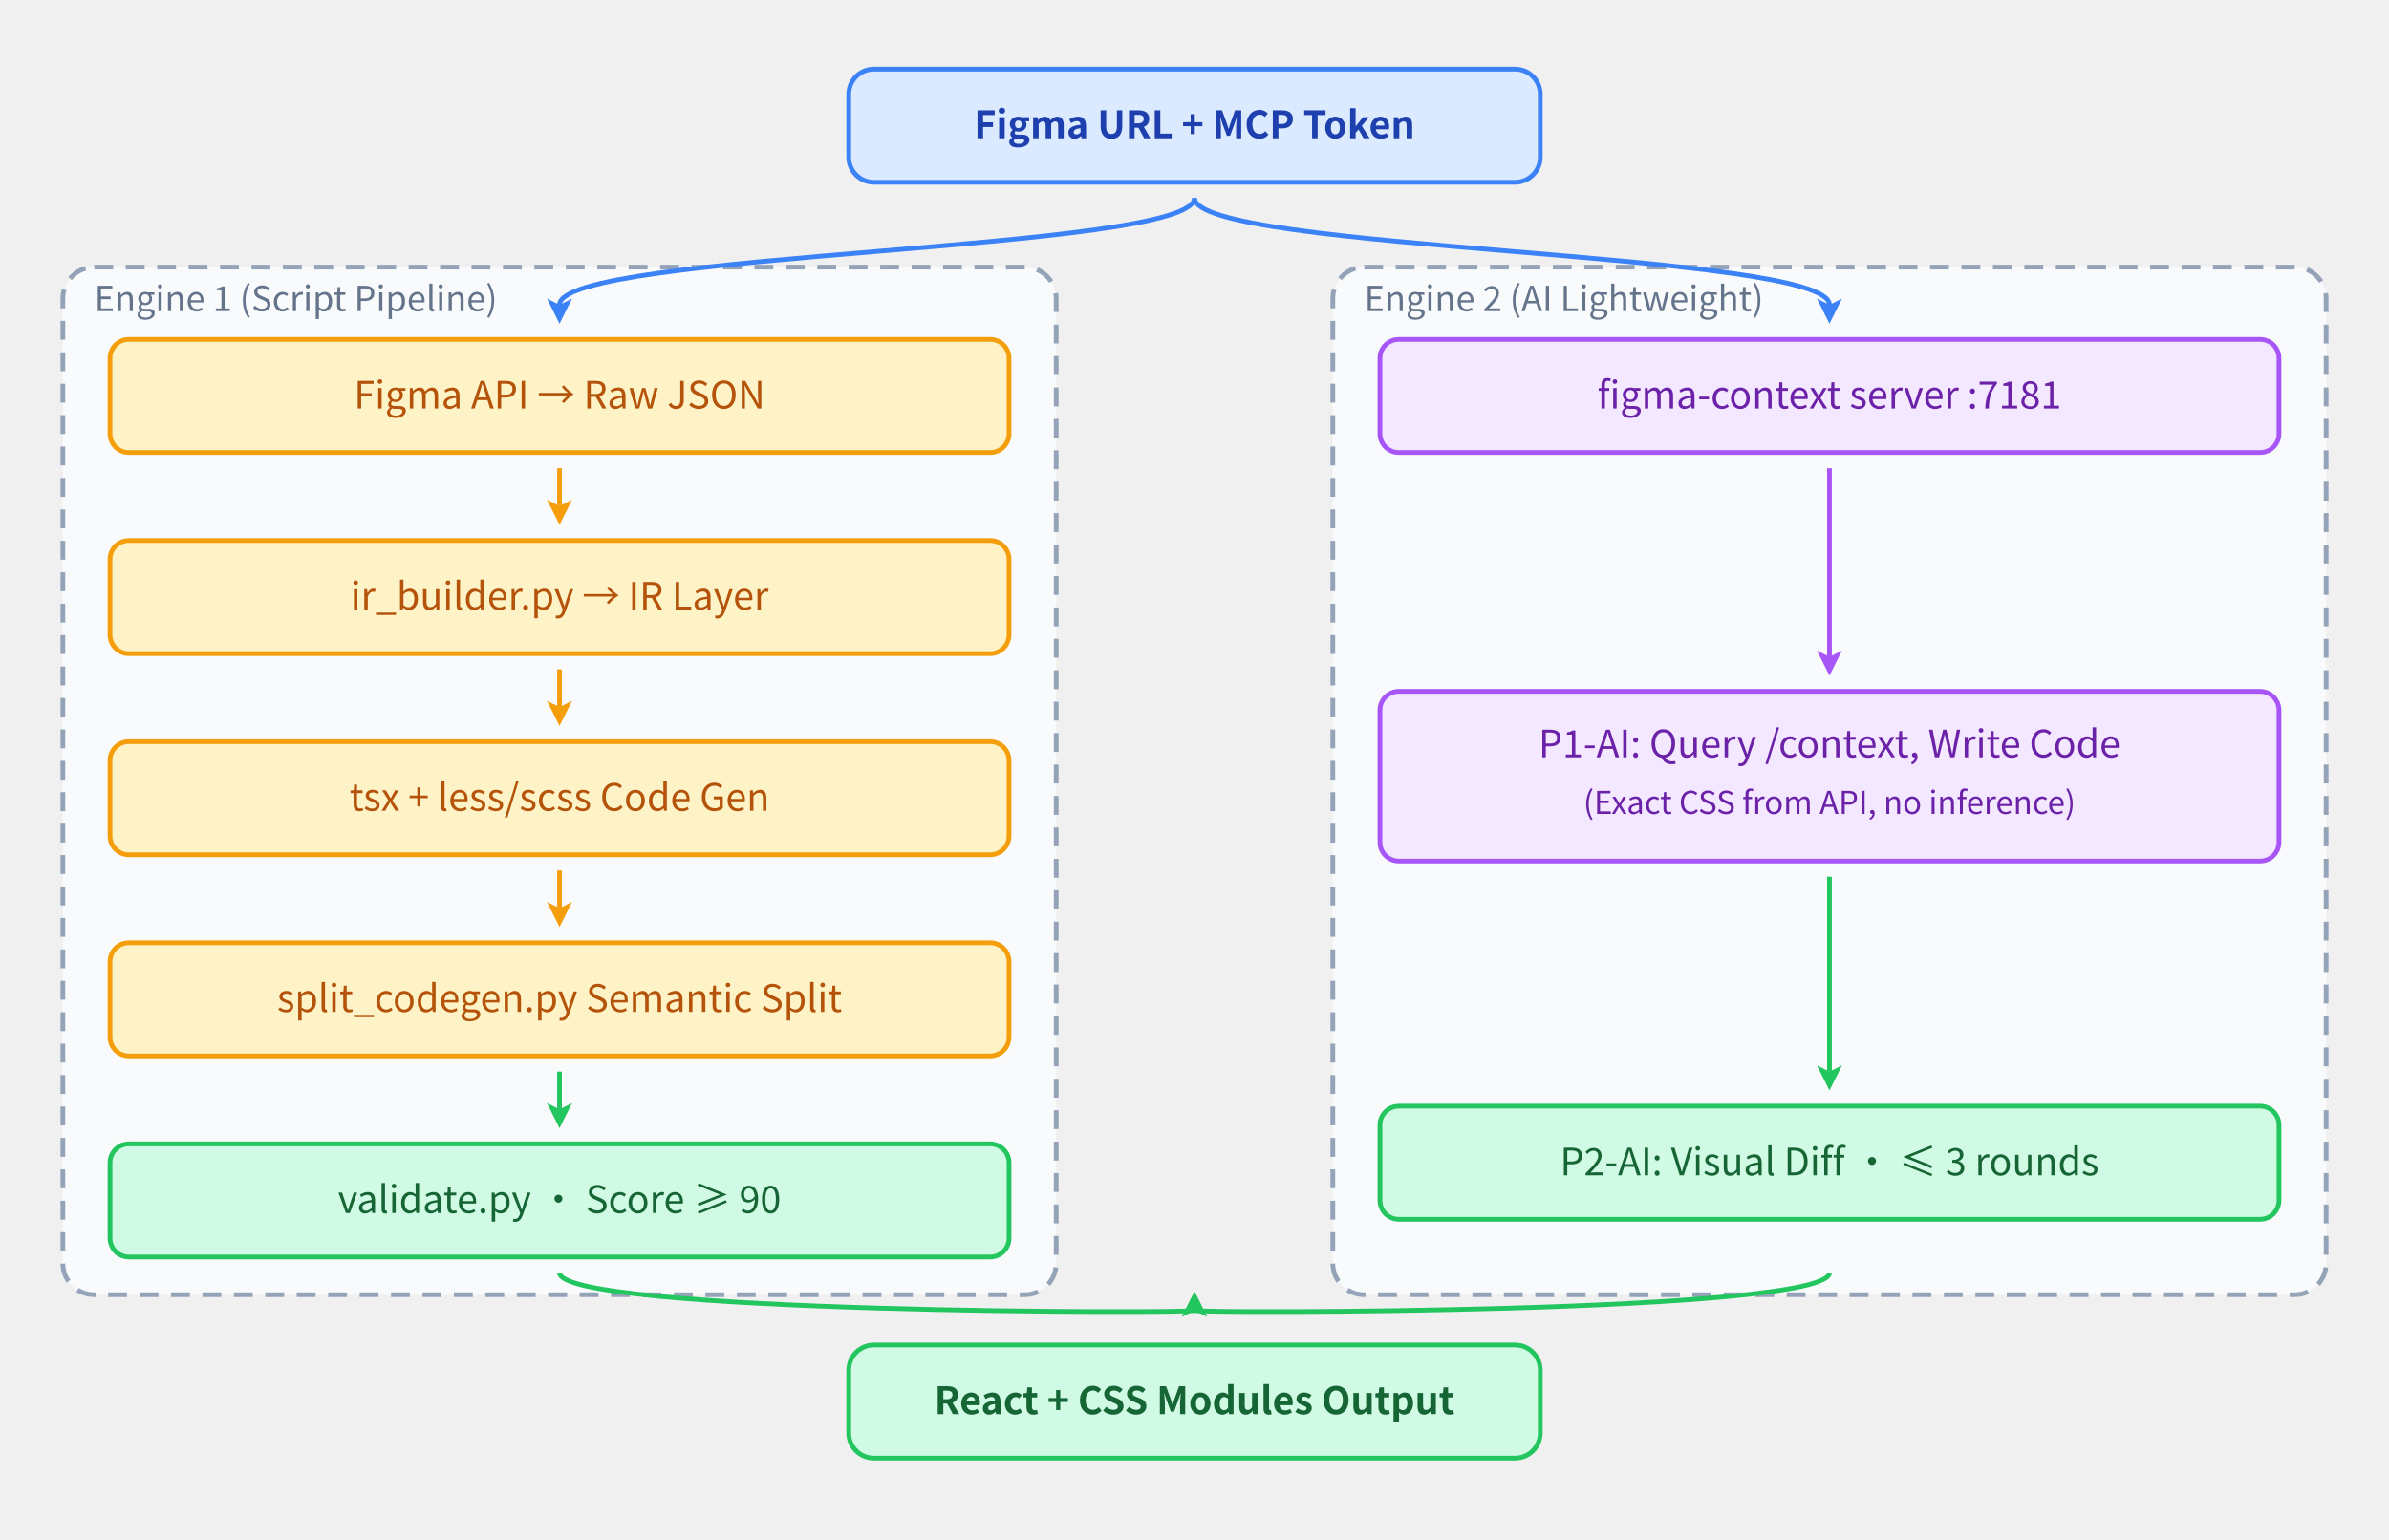
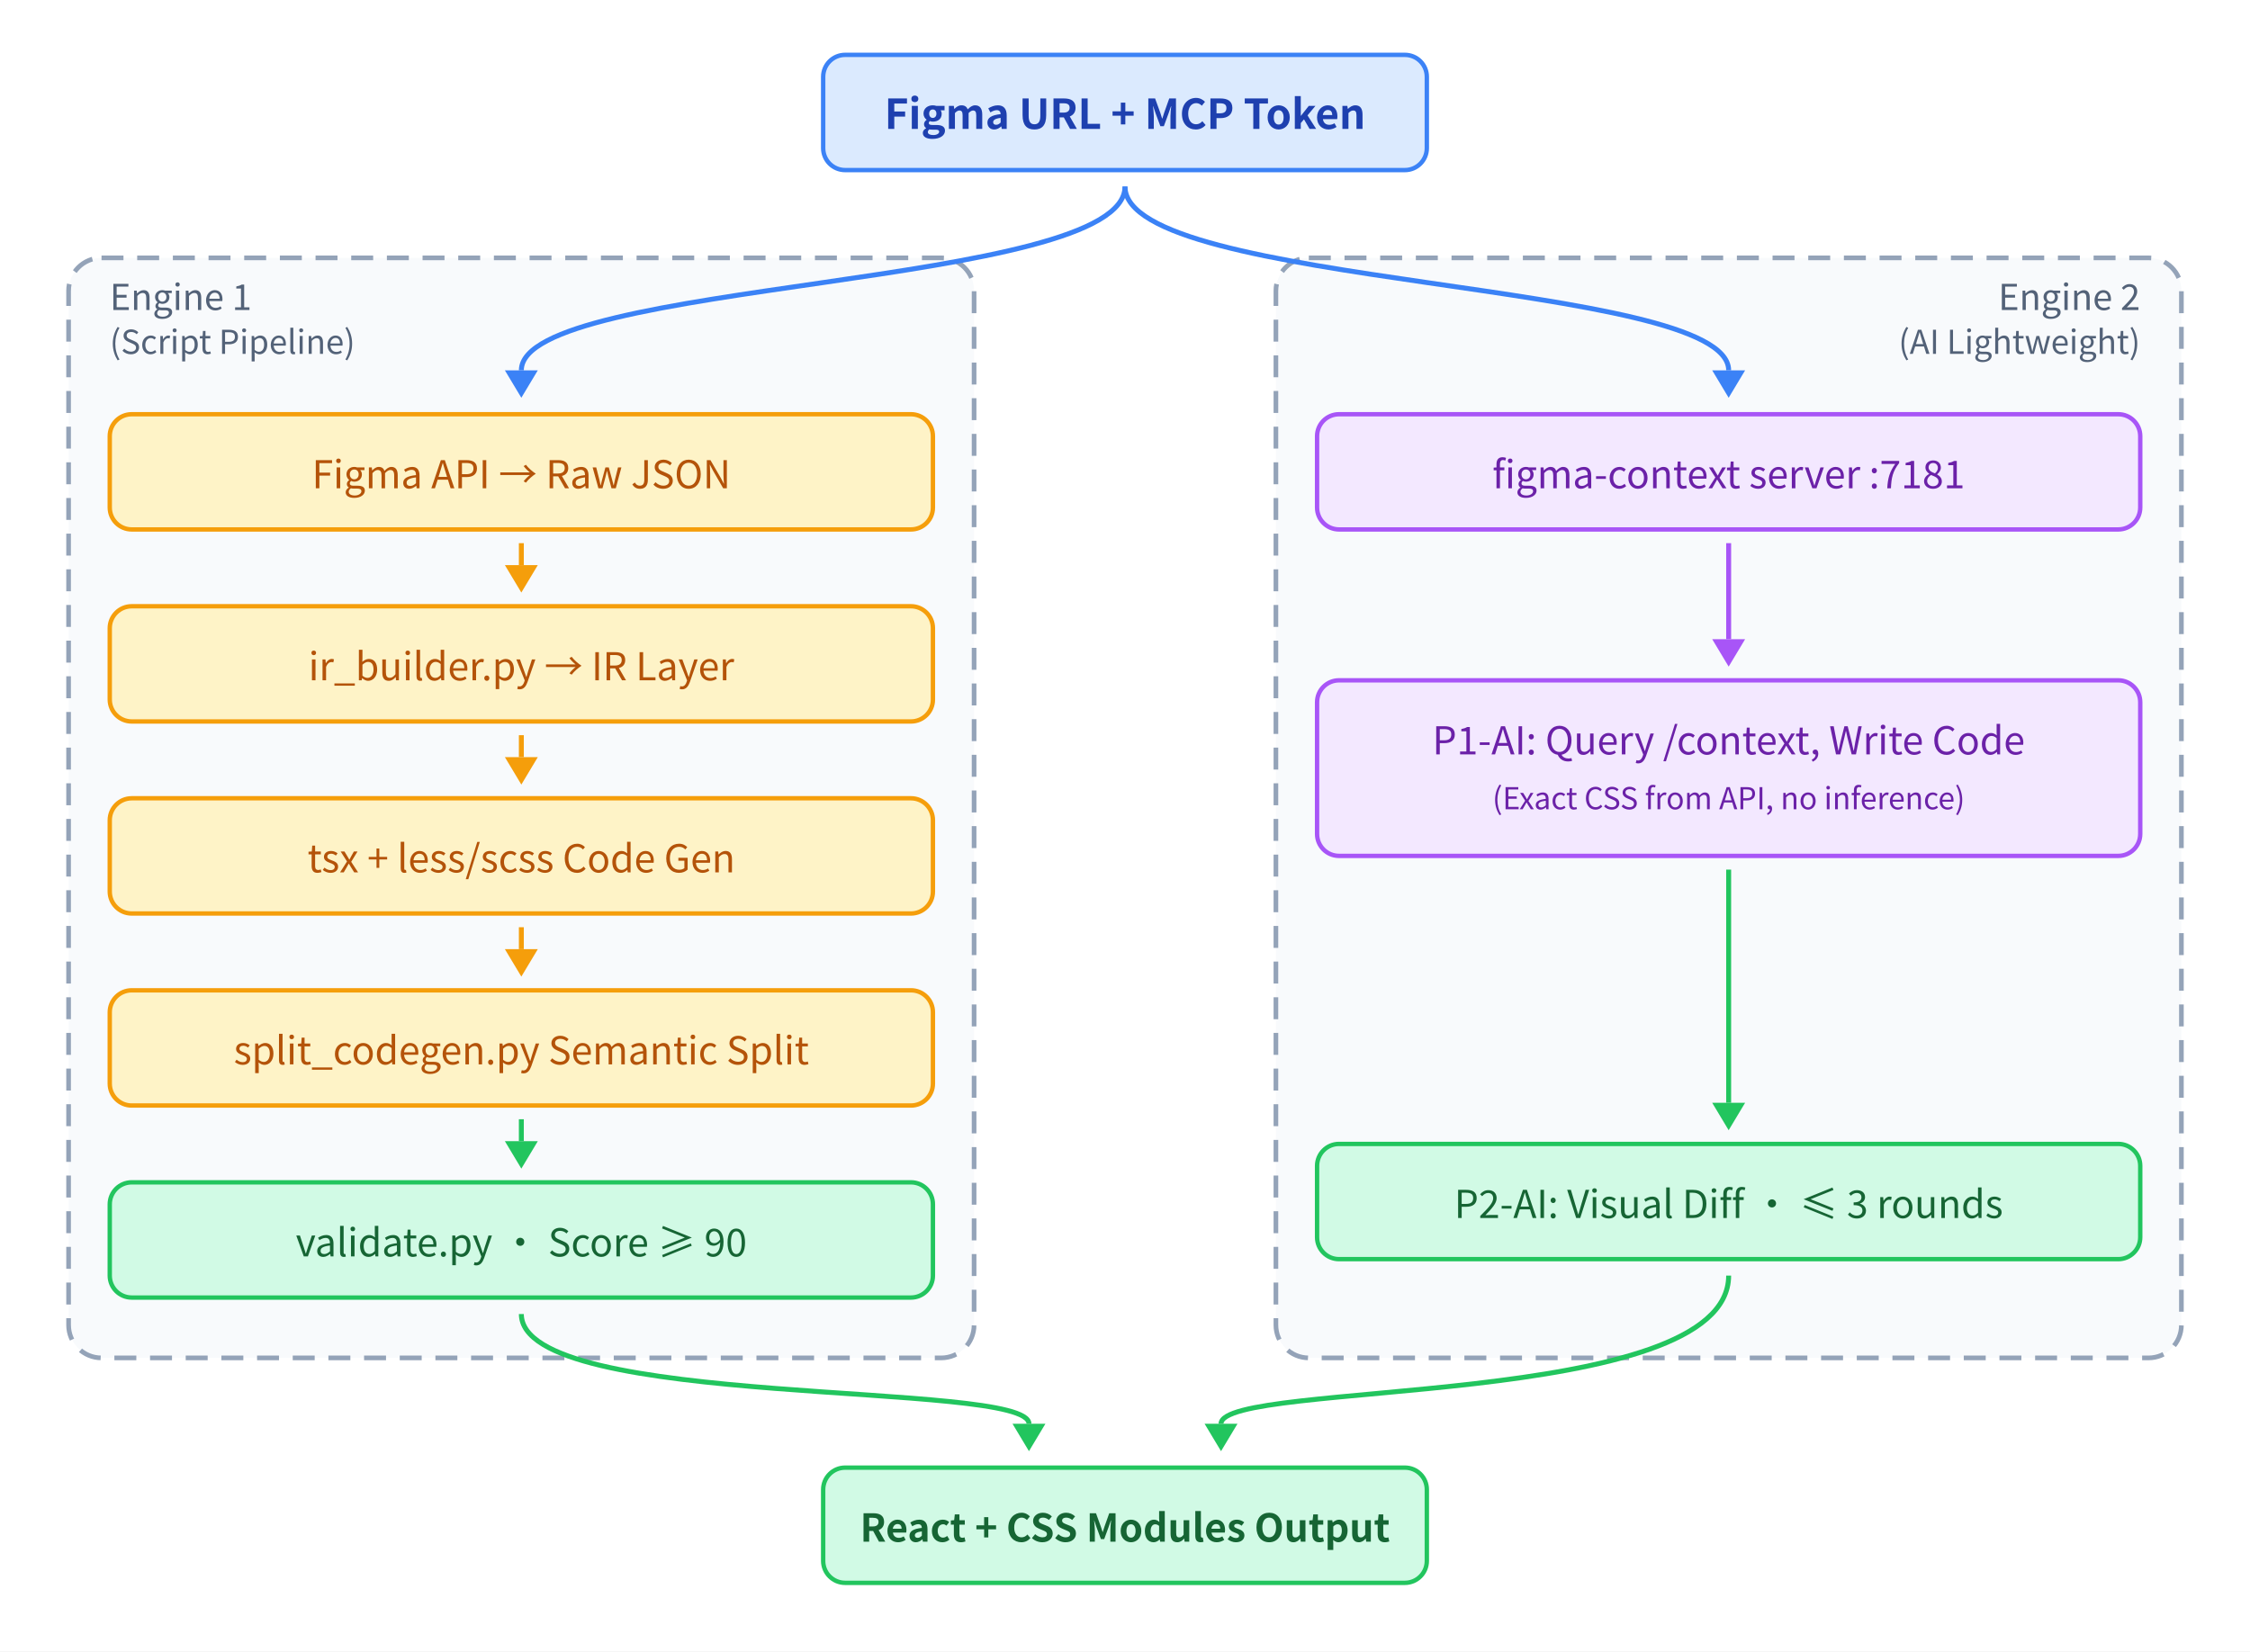
- <svg xmlns="http://www.w3.org/2000/svg" viewBox="0 0 760 490" width="760">
-   <defs>
-     <style>
-     text { font-family: 'PingFang SC', 'Microsoft YaHei', 'Noto Sans CJK SC', system-ui, sans-serif; }
-   </style>
-     <marker id="arrow" markerWidth="8" markerHeight="8" refX="2" refY="4" orient="auto" markerUnits="userSpaceOnUse">
-       <path d="M0,0 L8,4 L0,8 L2,4 z" fill="#64748b" />
-     </marker>
-     <marker id="arrow-blue" markerWidth="8" markerHeight="8" refX="2" refY="4" orient="auto" markerUnits="userSpaceOnUse">
-       <path d="M0,0 L8,4 L0,8 L2,4 z" fill="#3b82f6" />
-     </marker>
-     <marker id="arrow-orange" markerWidth="8" markerHeight="8" refX="2" refY="4" orient="auto" markerUnits="userSpaceOnUse">
-       <path d="M0,0 L8,4 L0,8 L2,4 z" fill="#f59e0b" />
-     </marker>
-     <marker id="arrow-purple" markerWidth="8" markerHeight="8" refX="2" refY="4" orient="auto" markerUnits="userSpaceOnUse">
-       <path d="M0,0 L8,4 L0,8 L2,4 z" fill="#a855f7" />
-     </marker>
-     <marker id="arrow-green" markerWidth="8" markerHeight="8" refX="2" refY="4" orient="auto" markerUnits="userSpaceOnUse">
-       <path d="M0,0 L8,4 L0,8 L2,4 z" fill="#22c55e" />
-     </marker>
-   </defs>
-   <rect x="20" y="85" width="316" height="327" rx="10" stroke="#94a3b8" stroke-dasharray="6,4" stroke-width="1.5" fill="#f8fafc" />
-   <text x="30" y="99" font-size="11" fill="#64748b">Engine 1 (Script Pipeline)</text>
-   <rect x="424" y="85" width="316" height="327" rx="10" stroke="#94a3b8" stroke-dasharray="6,4" stroke-width="1.5" fill="#f8fafc" />
-   <text x="434" y="99" font-size="11" fill="#64748b">Engine 2 (AI Lightweight)</text>
-   <path d="M380,63 C 380,80 178,80 178,97" fill="none" stroke="#3b82f6" stroke-width="1.5" marker-end="url(#arrow-blue)" />
-   <path d="M380,63 C 380,80 582,80 582,97" fill="none" stroke="#3b82f6" stroke-width="1.5" marker-end="url(#arrow-blue)" />
-   <path d="M178,149 L 178,161" fill="none" stroke="#f59e0b" stroke-width="1.5" marker-end="url(#arrow-orange)" />
-   <path d="M178,213 L 178,225" fill="none" stroke="#f59e0b" stroke-width="1.5" marker-end="url(#arrow-orange)" />
-   <path d="M178,277 L 178,289" fill="none" stroke="#f59e0b" stroke-width="1.5" marker-end="url(#arrow-orange)" />
-   <path d="M178,341 L 178,353" fill="none" stroke="#22c55e" stroke-width="1.5" marker-end="url(#arrow-green)" />
-   <path d="M582,149 L 582,209" fill="none" stroke="#a855f7" stroke-width="1.5" marker-end="url(#arrow-purple)" />
-   <path d="M582,279 L 582,341" fill="none" stroke="#22c55e" stroke-width="1.5" marker-end="url(#arrow-green)" />
-   <path d="M178,405 C 178,418 380,418 380,417" fill="none" stroke="#22c55e" stroke-width="1.5" marker-end="url(#arrow-green)" />
-   <path d="M582,405 C 582,418 380,418 380,417" fill="none" stroke="#22c55e" stroke-width="1.5" marker-end="url(#arrow-green)" />
-   <rect x="270" y="22" width="220" height="36" rx="8" stroke="#3b82f6" stroke-width="1.5" fill="#dbeafe" />
-   <rect x="35" y="108" width="286" height="36" rx="6" stroke="#f59e0b" stroke-width="1.5" fill="#fef3c7" />
-   <rect x="35" y="172" width="286" height="36" rx="6" stroke="#f59e0b" stroke-width="1.5" fill="#fef3c7" />
-   <rect x="35" y="236" width="286" height="36" rx="6" stroke="#f59e0b" stroke-width="1.5" fill="#fef3c7" />
-   <rect x="35" y="300" width="286" height="36" rx="6" stroke="#f59e0b" stroke-width="1.5" fill="#fef3c7" />
-   <rect x="35" y="364" width="286" height="36" rx="6" stroke="#22c55e" stroke-width="1.5" fill="#d1fae5" />
-   <rect x="439" y="108" width="286" height="36" rx="6" stroke="#a855f7" stroke-width="1.5" fill="#f3e8ff" />
-   <rect x="439" y="220" width="286" height="54" rx="6" stroke="#a855f7" stroke-width="1.5" fill="#f3e8ff" />
-   <rect x="439" y="352" width="286" height="36" rx="6" stroke="#22c55e" stroke-width="1.5" fill="#d1fae5" />
-   <rect x="270" y="428" width="220" height="36" rx="8" stroke="#22c55e" stroke-width="1.5" fill="#d1fae5" />
-   <text x="380" y="44" font-size="12" fill="#1e40af" text-anchor="middle" font-weight="600">Figma URL + MCP Token</text>
-   <text x="178" y="130" font-size="12" fill="#b45309" text-anchor="middle">Figma API → Raw JSON</text>
-   <text x="178" y="194" font-size="12" fill="#b45309" text-anchor="middle">ir_builder.py → IR Layer</text>
-   <text x="178" y="258" font-size="12" fill="#b45309" text-anchor="middle">tsx + less/scss Code Gen</text>
-   <text x="178" y="322" font-size="12" fill="#b45309" text-anchor="middle">split_codegen.py Semantic Split</text>
-   <text x="178" y="386" font-size="12" fill="#166534" text-anchor="middle">validate.py · Score ≥ 90</text>
-   <text x="582" y="130" font-size="12" fill="#6b21a8" text-anchor="middle">figma-context server :7181</text>
-   <text x="582" y="241" font-size="12" fill="#6b21a8" text-anchor="middle">P1-AI: Query /context, Write Code</text>
-   <text x="582" y="259" font-size="10" fill="#6b21a8" text-anchor="middle">(Exact CSS from API, no inference)</text>
-   <text x="582" y="374" font-size="12" fill="#166534" text-anchor="middle">P2-AI: Visual Diff · ≤ 3 rounds</text>
-   <text x="380" y="450" font-size="12" fill="#166534" text-anchor="middle" font-weight="600">React + CSS Modules Output</text>
+ <svg xmlns="http://www.w3.org/2000/svg" viewBox="0 0 820 602" width="820" height="602" role="img" aria-labelledby="title desc">
+   <style>text { font-family: 'PingFang SC', 'Microsoft YaHei', 'Noto Sans CJK SC', system-ui, sans-serif; }</style>
+   <rect width="820" height="602" fill="#fff" />
+   <rect x="25" y="94" width="330" height="401" rx="12" fill="#f8fafc" stroke="#94a3b8" stroke-width="1.7" stroke-dasharray="8 5" />
+   <rect x="465" y="94" width="330" height="401" rx="12" fill="#f8fafc" stroke="#94a3b8" stroke-width="1.7" stroke-dasharray="8 5" />
+   <text x="40" y="113" font-size="13" fill="#536278" text-anchor="start">Engine 1</text>
+   <text x="40" y="129" font-size="12" fill="#536278" text-anchor="start">(Script Pipeline)</text>
+   <text x="780" y="113" font-size="13" fill="#536278" text-anchor="end">Engine 2</text>
+   <text x="780" y="129" font-size="12" fill="#536278" text-anchor="end">(AI Lightweight)</text>
+   <path d="M410 68 C410 105 190 102 190 135" fill="none" stroke="#3b82f6" stroke-width="1.8" />
+   <path d="M184 135 L190 145 L196 135 Z" fill="#3b82f6" />
+   <path d="M410 68 C410 105 630 102 630 135" fill="none" stroke="#3b82f6" stroke-width="1.8" />
+   <path d="M624 135 L630 145 L636 135 Z" fill="#3b82f6" />
+   <path d="M190 198 L190 206" fill="none" stroke="#f59e0b" stroke-width="1.8" />
+   <path d="M184 206 L190 216 L196 206 Z" fill="#f59e0b" />
+   <path d="M190 268 L190 276" fill="none" stroke="#f59e0b" stroke-width="1.8" />
+   <path d="M184 276 L190 286 L196 276 Z" fill="#f59e0b" />
+   <path d="M190 338 L190 346" fill="none" stroke="#f59e0b" stroke-width="1.8" />
+   <path d="M184 346 L190 356 L196 346 Z" fill="#f59e0b" />
+   <path d="M190 408 L190 416" fill="none" stroke="#22c55e" stroke-width="1.8" />
+   <path d="M184 416 L190 426 L196 416 Z" fill="#22c55e" />
+   <path d="M630 198 L630 233" fill="none" stroke="#a855f7" stroke-width="1.8" />
+   <path d="M624 233 L630 243 L636 233 Z" fill="#a855f7" />
+   <path d="M630 317 L630 402" fill="none" stroke="#22c55e" stroke-width="1.8" />
+   <path d="M624 402 L630 412 L636 402 Z" fill="#22c55e" />
+   <path d="M190 479 C190 514 375 503 375 519" fill="none" stroke="#22c55e" stroke-width="1.8" />
+   <path d="M369 519 L375 529 L381 519 Z" fill="#22c55e" />
+   <path d="M630 465 C630 514 445 503 445 519" fill="none" stroke="#22c55e" stroke-width="1.8" />
+   <path d="M439 519 L445 529 L451 519 Z" fill="#22c55e" />
+   <rect x="300" y="20" width="220" height="42" rx="8" fill="#dbeafe" stroke="#3b82f6" stroke-width="1.6" />
+   <text x="410" y="47" font-size="15" fill="#1e40af" text-anchor="middle" font-weight="600">Figma URL + MCP Token</text>
+   <rect x="40" y="151" width="300" height="42" rx="8" fill="#fef3c7" stroke="#f59e0b" stroke-width="1.6" />
+   <text x="190" y="178" font-size="14" fill="#b45309" text-anchor="middle">Figma API → Raw JSON</text>
+   <rect x="40" y="221" width="300" height="42" rx="8" fill="#fef3c7" stroke="#f59e0b" stroke-width="1.6" />
+   <text x="190" y="248" font-size="14" fill="#b45309" text-anchor="middle">ir_builder.py → IR Layer</text>
+   <rect x="40" y="291" width="300" height="42" rx="8" fill="#fef3c7" stroke="#f59e0b" stroke-width="1.6" />
+   <text x="190" y="318" font-size="14" fill="#b45309" text-anchor="middle">tsx + less/scss Code Gen</text>
+   <rect x="40" y="361" width="300" height="42" rx="8" fill="#fef3c7" stroke="#f59e0b" stroke-width="1.6" />
+   <text x="190" y="388" font-size="14" fill="#b45309" text-anchor="middle">split_codegen.py Semantic Split</text>
+   <rect x="40" y="431" width="300" height="42" rx="8" fill="#d1fae5" stroke="#22c55e" stroke-width="1.6" />
+   <text x="190" y="458" font-size="14" fill="#166534" text-anchor="middle">validate.py · Score ≥ 90</text>
+   <rect x="480" y="151" width="300" height="42" rx="8" fill="#f3e8ff" stroke="#a855f7" stroke-width="1.6" />
+   <text x="630" y="178" font-size="14" fill="#6b21a8" text-anchor="middle">figma-context server :7181</text>
+   <rect x="480" y="248" width="300" height="64" rx="8" fill="#f3e8ff" stroke="#a855f7" stroke-width="1.6" />
+   <text x="630" y="275" font-size="14" fill="#6b21a8" text-anchor="middle">P1-AI: Query /context, Write Code</text>
+   <text x="630" y="295" font-size="11" fill="#6b21a8" text-anchor="middle">(Exact CSS from API, no inference)</text>
+   <rect x="480" y="417" width="300" height="42" rx="8" fill="#d1fae5" stroke="#22c55e" stroke-width="1.6" />
+   <text x="630" y="444" font-size="14" fill="#166534" text-anchor="middle">P2-AI: Visual Diff · ≤ 3 rounds</text>
+   <rect x="300" y="535" width="220" height="42" rx="8" fill="#d1fae5" stroke="#22c55e" stroke-width="1.6" />
+   <text x="410" y="562" font-size="14" fill="#166534" text-anchor="middle" font-weight="600">React + CSS Modules Output</text>
</svg>
